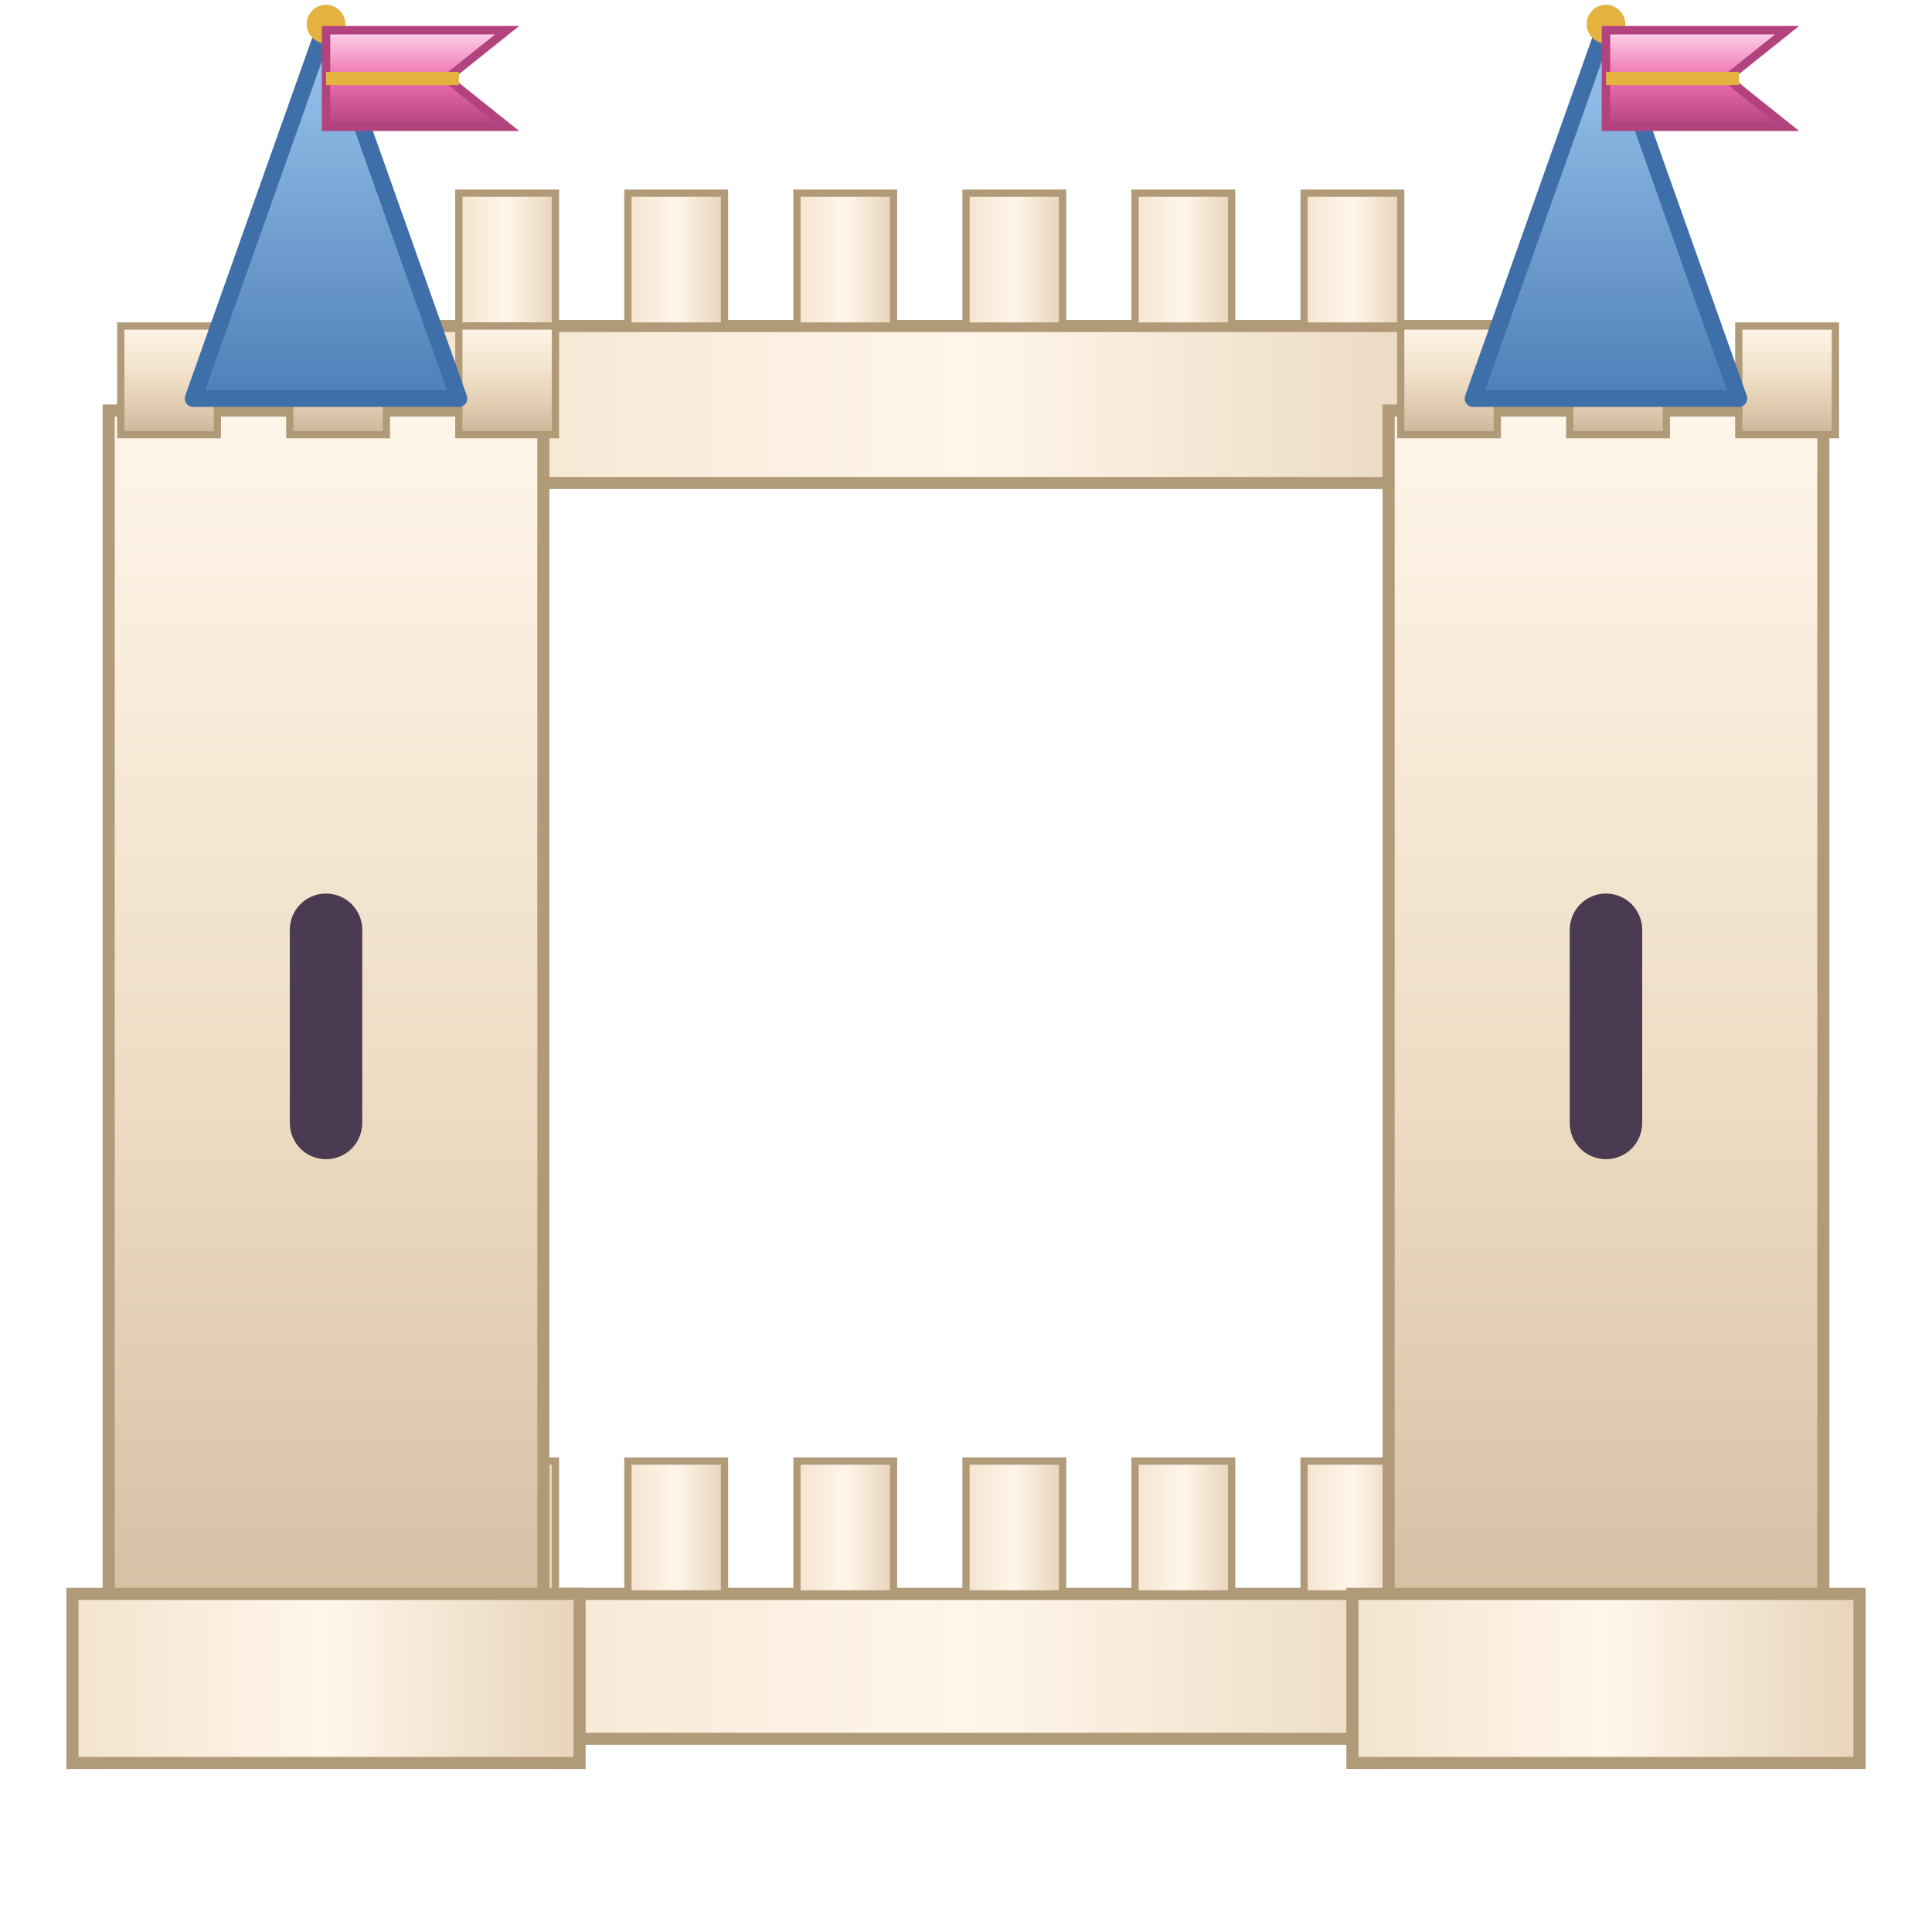
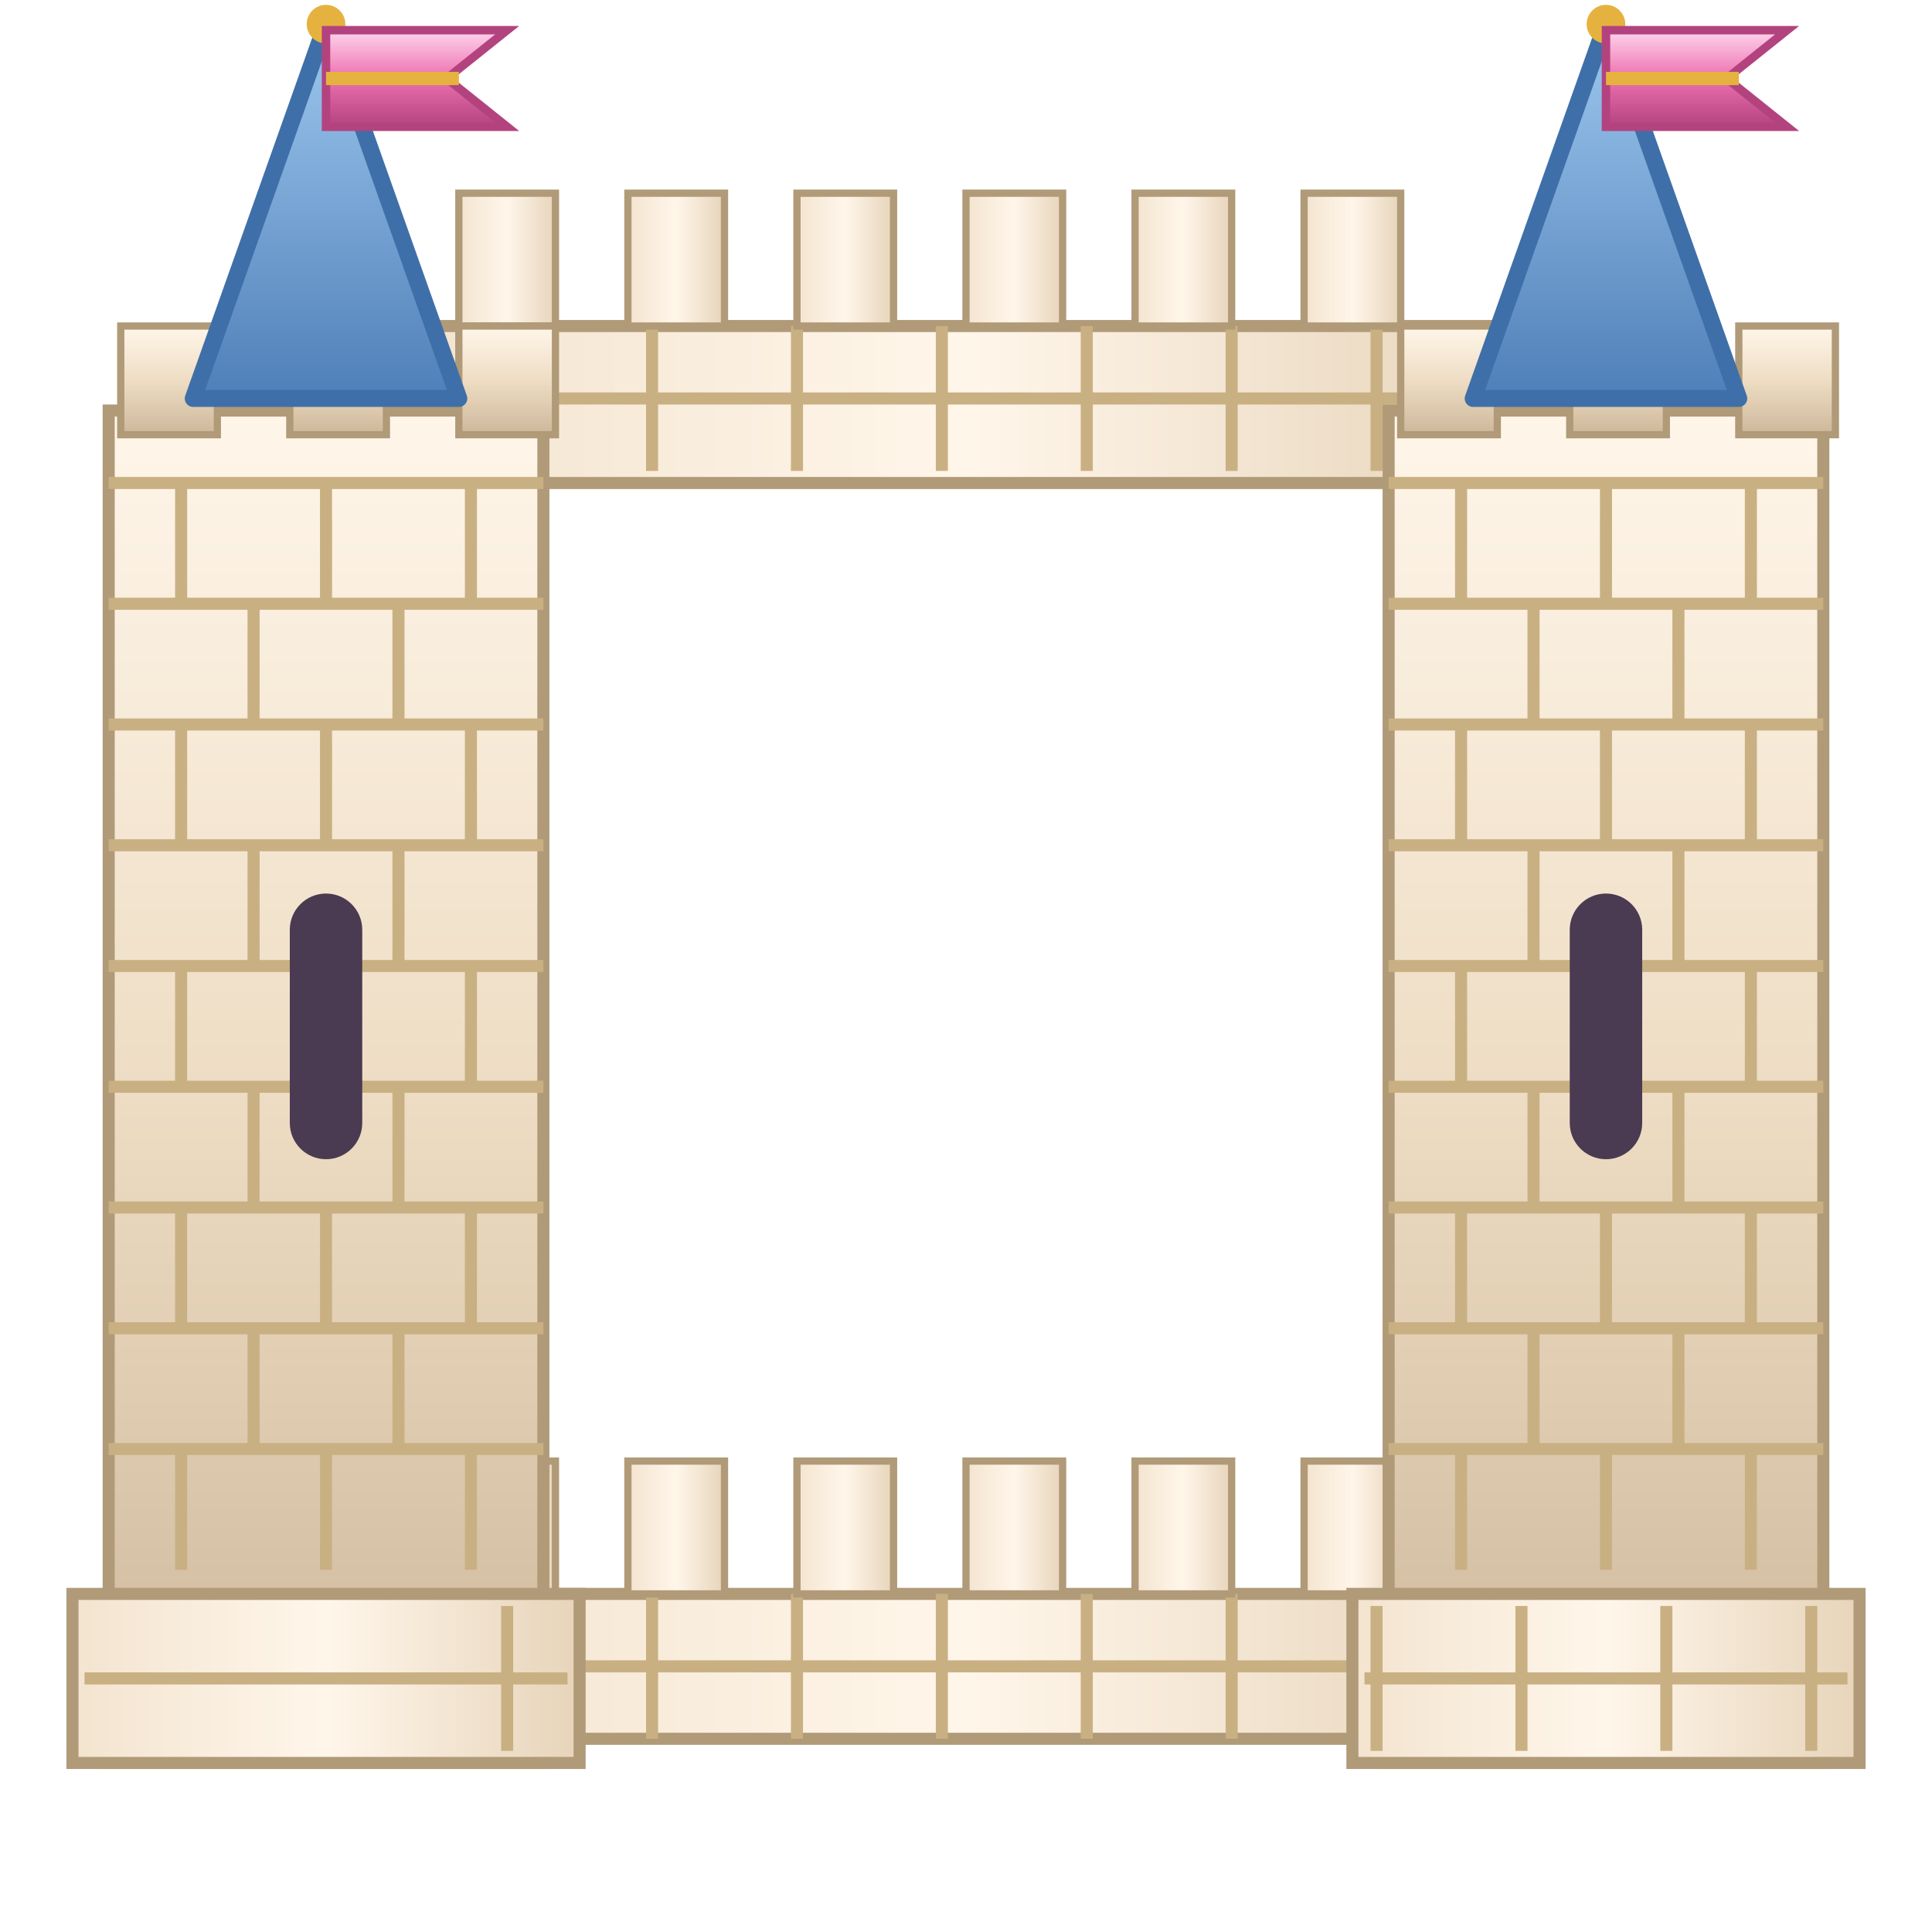
<svg xmlns="http://www.w3.org/2000/svg" width="160" height="160" viewBox="0 0 160 160">
  <defs>
    <linearGradient id="sv" x1="0" y1="0" x2="0" y2="1">
      <stop offset="0" stop-color="#fff6ea" />
      <stop offset=".5" stop-color="#eeddc4" />
      <stop offset="1" stop-color="#cdb79a" />
    </linearGradient>
    <linearGradient id="sh" x1="0" y1="0" x2="1" y2="0">
      <stop offset="0" stop-color="#f3e4cf" />
      <stop offset=".5" stop-color="#fff6ea" />
      <stop offset="1" stop-color="#e7d4ba" />
    </linearGradient>
    <linearGradient id="roof" x1="0" y1="0" x2="0" y2="1">
      <stop offset="0" stop-color="#9ec8ef" />
      <stop offset="1" stop-color="#4f7fb8" />
    </linearGradient>
    <linearGradient id="gv" x1="0" y1="0" x2="0" y2="1">
      <stop offset="0" stop-color="#ffe9a8" />
      <stop offset=".5" stop-color="#e6b23f" />
      <stop offset="1" stop-color="#a9761c" />
    </linearGradient>
    <linearGradient id="pv" x1="0" y1="0" x2="0" y2="1">
      <stop offset="0" stop-color="#ffd6ec" />
      <stop offset=".5" stop-color="#ec6fb0" />
      <stop offset="1" stop-color="#b3437e" />
    </linearGradient>
    <radialGradient id="pr" cx=".4" cy=".35" r=".75">
      <stop offset="0" stop-color="#ffe0f1" />
      <stop offset=".55" stop-color="#ee79b6" />
      <stop offset="1" stop-color="#b3437e" />
    </radialGradient>
    <radialGradient id="gem" cx=".38" cy=".32" r=".8">
      <stop offset="0" stop-color="#ffdcef" />
      <stop offset=".5" stop-color="#ff4d9e" />
      <stop offset="1" stop-color="#a01f5e" />
    </radialGradient>
  </defs>
  <rect x="34" y="27" width="92" height="13" fill="url(#sh)" stroke="#b09a78" stroke-width="1" />
+   <line x1="34" y1="33" x2="126" y2="33" stroke="#c9b083" stroke-width="1" />
+   <line x1="42" y1="27" x2="42" y2="39" stroke="#c9b083" stroke-width="1" />
+   <line x1="54" y1="27" x2="54" y2="39" stroke="#c9b083" stroke-width="1" />
+   <line x1="66" y1="27" x2="66" y2="39" stroke="#c9b083" stroke-width="1" />
+   <line x1="78" y1="27" x2="78" y2="39" stroke="#c9b083" stroke-width="1" />
+   <line x1="90" y1="27" x2="90" y2="39" stroke="#c9b083" stroke-width="1" />
+   <line x1="102" y1="27" x2="102" y2="39" stroke="#c9b083" stroke-width="1" />
+   <line x1="114" y1="27" x2="114" y2="39" stroke="#c9b083" stroke-width="1" />
  <rect x="38" y="16" width="8" height="11" fill="url(#sh)" stroke="#b09a78" stroke-width=".6" />
  <rect x="52" y="16" width="8" height="11" fill="url(#sh)" stroke="#b09a78" stroke-width=".6" />
  <rect x="66" y="16" width="8" height="11" fill="url(#sh)" stroke="#b09a78" stroke-width=".6" />
  <rect x="80" y="16" width="8" height="11" fill="url(#sh)" stroke="#b09a78" stroke-width=".6" />
  <rect x="94" y="16" width="8" height="11" fill="url(#sh)" stroke="#b09a78" stroke-width=".6" />
  <rect x="108" y="16" width="8" height="11" fill="url(#sh)" stroke="#b09a78" stroke-width=".6" />
  <rect x="34" y="132" width="92" height="12" fill="url(#sh)" stroke="#b09a78" stroke-width="1" />
+   <line x1="34" y1="138" x2="126" y2="138" stroke="#c9b083" stroke-width="1" />
+   <line x1="42" y1="132" x2="42" y2="144" stroke="#c9b083" stroke-width="1" />
+   <line x1="54" y1="132" x2="54" y2="144" stroke="#c9b083" stroke-width="1" />
+   <line x1="66" y1="132" x2="66" y2="144" stroke="#c9b083" stroke-width="1" />
+   <line x1="78" y1="132" x2="78" y2="144" stroke="#c9b083" stroke-width="1" />
+   <line x1="90" y1="132" x2="90" y2="144" stroke="#c9b083" stroke-width="1" />
+   <line x1="102" y1="132" x2="102" y2="144" stroke="#c9b083" stroke-width="1" />
+   <line x1="114" y1="132" x2="114" y2="144" stroke="#c9b083" stroke-width="1" />
  <rect x="38" y="121" width="8" height="11" fill="url(#sh)" stroke="#b09a78" stroke-width=".6" />
  <rect x="52" y="121" width="8" height="11" fill="url(#sh)" stroke="#b09a78" stroke-width=".6" />
  <rect x="66" y="121" width="8" height="11" fill="url(#sh)" stroke="#b09a78" stroke-width=".6" />
  <rect x="80" y="121" width="8" height="11" fill="url(#sh)" stroke="#b09a78" stroke-width=".6" />
  <rect x="94" y="121" width="8" height="11" fill="url(#sh)" stroke="#b09a78" stroke-width=".6" />
  <rect x="108" y="121" width="8" height="11" fill="url(#sh)" stroke="#b09a78" stroke-width=".6" />
  <rect x="9" y="34" width="36" height="112" fill="url(#sv)" stroke="#b09a78" stroke-width="1" />
+   <line x1="9" y1="40" x2="45" y2="40" stroke="#c9b083" stroke-width="1" />
+   <line x1="15" y1="40" x2="15" y2="50" stroke="#c9b083" stroke-width="1" />
+   <line x1="27" y1="40" x2="27" y2="50" stroke="#c9b083" stroke-width="1" />
+   <line x1="39" y1="40" x2="39" y2="50" stroke="#c9b083" stroke-width="1" />
+   <line x1="9" y1="50" x2="45" y2="50" stroke="#c9b083" stroke-width="1" />
+   <line x1="21" y1="50" x2="21" y2="60" stroke="#c9b083" stroke-width="1" />
+   <line x1="33" y1="50" x2="33" y2="60" stroke="#c9b083" stroke-width="1" />
+   <line x1="9" y1="60" x2="45" y2="60" stroke="#c9b083" stroke-width="1" />
+   <line x1="15" y1="60" x2="15" y2="70" stroke="#c9b083" stroke-width="1" />
+   <line x1="27" y1="60" x2="27" y2="70" stroke="#c9b083" stroke-width="1" />
+   <line x1="39" y1="60" x2="39" y2="70" stroke="#c9b083" stroke-width="1" />
+   <line x1="9" y1="70" x2="45" y2="70" stroke="#c9b083" stroke-width="1" />
+   <line x1="21" y1="70" x2="21" y2="80" stroke="#c9b083" stroke-width="1" />
+   <line x1="33" y1="70" x2="33" y2="80" stroke="#c9b083" stroke-width="1" />
+   <line x1="9" y1="80" x2="45" y2="80" stroke="#c9b083" stroke-width="1" />
+   <line x1="15" y1="80" x2="15" y2="90" stroke="#c9b083" stroke-width="1" />
+   <line x1="27" y1="80" x2="27" y2="90" stroke="#c9b083" stroke-width="1" />
+   <line x1="39" y1="80" x2="39" y2="90" stroke="#c9b083" stroke-width="1" />
+   <line x1="9" y1="90" x2="45" y2="90" stroke="#c9b083" stroke-width="1" />
+   <line x1="21" y1="90" x2="21" y2="100" stroke="#c9b083" stroke-width="1" />
+   <line x1="33" y1="90" x2="33" y2="100" stroke="#c9b083" stroke-width="1" />
+   <line x1="9" y1="100" x2="45" y2="100" stroke="#c9b083" stroke-width="1" />
+   <line x1="15" y1="100" x2="15" y2="110" stroke="#c9b083" stroke-width="1" />
+   <line x1="27" y1="100" x2="27" y2="110" stroke="#c9b083" stroke-width="1" />
+   <line x1="39" y1="100" x2="39" y2="110" stroke="#c9b083" stroke-width="1" />
+   <line x1="9" y1="110" x2="45" y2="110" stroke="#c9b083" stroke-width="1" />
+   <line x1="21" y1="110" x2="21" y2="120" stroke="#c9b083" stroke-width="1" />
+   <line x1="33" y1="110" x2="33" y2="120" stroke="#c9b083" stroke-width="1" />
+   <line x1="9" y1="120" x2="45" y2="120" stroke="#c9b083" stroke-width="1" />
+   <line x1="15" y1="120" x2="15" y2="130" stroke="#c9b083" stroke-width="1" />
+   <line x1="27" y1="120" x2="27" y2="130" stroke="#c9b083" stroke-width="1" />
+   <line x1="39" y1="120" x2="39" y2="130" stroke="#c9b083" stroke-width="1" />
  <rect x="24" y="74" width="6" height="22" rx="3" fill="#4a3a52" />
  <rect x="6" y="132" width="42" height="14" fill="url(#sh)" stroke="#b09a78" stroke-width="1" />
+   <line x1="7" y1="139" x2="47" y2="139" stroke="#c9b083" stroke-width="1" />
+   <line x1="42" y1="133" x2="42" y2="145" stroke="#c9b083" stroke-width="1" />
  <rect x="10" y="27" width="8" height="9" fill="url(#sv)" stroke="#b09a78" stroke-width=".6" />
  <rect x="24" y="27" width="8" height="9" fill="url(#sv)" stroke="#b09a78" stroke-width=".6" />
  <rect x="38" y="27" width="8" height="9" fill="url(#sv)" stroke="#b09a78" stroke-width=".6" />
  <path d="M16 33 L27 2 L38 33 Z" fill="url(#roof)" stroke="#3f6fa8" stroke-width="1.4" stroke-linejoin="round" />
  <circle cx="27" cy="2" r="1.6" fill="#e6b23f" />
  <path d="M27 2.5 H42 L37 6.5 L42 10.5 H27 Z" fill="url(#pv)" stroke="#b3437e" stroke-width=".7" />
  <line x1="27" y1="6.5" x2="38" y2="6.5" stroke="#e6b23f" stroke-width="1.1" />
  <rect x="115" y="34" width="36" height="112" fill="url(#sv)" stroke="#b09a78" stroke-width="1" />
+   <line x1="115" y1="40" x2="151" y2="40" stroke="#c9b083" stroke-width="1" />
+   <line x1="121" y1="40" x2="121" y2="50" stroke="#c9b083" stroke-width="1" />
+   <line x1="133" y1="40" x2="133" y2="50" stroke="#c9b083" stroke-width="1" />
+   <line x1="145" y1="40" x2="145" y2="50" stroke="#c9b083" stroke-width="1" />
+   <line x1="115" y1="50" x2="151" y2="50" stroke="#c9b083" stroke-width="1" />
+   <line x1="127" y1="50" x2="127" y2="60" stroke="#c9b083" stroke-width="1" />
+   <line x1="139" y1="50" x2="139" y2="60" stroke="#c9b083" stroke-width="1" />
+   <line x1="115" y1="60" x2="151" y2="60" stroke="#c9b083" stroke-width="1" />
+   <line x1="121" y1="60" x2="121" y2="70" stroke="#c9b083" stroke-width="1" />
+   <line x1="133" y1="60" x2="133" y2="70" stroke="#c9b083" stroke-width="1" />
+   <line x1="145" y1="60" x2="145" y2="70" stroke="#c9b083" stroke-width="1" />
+   <line x1="115" y1="70" x2="151" y2="70" stroke="#c9b083" stroke-width="1" />
+   <line x1="127" y1="70" x2="127" y2="80" stroke="#c9b083" stroke-width="1" />
+   <line x1="139" y1="70" x2="139" y2="80" stroke="#c9b083" stroke-width="1" />
+   <line x1="115" y1="80" x2="151" y2="80" stroke="#c9b083" stroke-width="1" />
+   <line x1="121" y1="80" x2="121" y2="90" stroke="#c9b083" stroke-width="1" />
+   <line x1="133" y1="80" x2="133" y2="90" stroke="#c9b083" stroke-width="1" />
+   <line x1="145" y1="80" x2="145" y2="90" stroke="#c9b083" stroke-width="1" />
+   <line x1="115" y1="90" x2="151" y2="90" stroke="#c9b083" stroke-width="1" />
+   <line x1="127" y1="90" x2="127" y2="100" stroke="#c9b083" stroke-width="1" />
+   <line x1="139" y1="90" x2="139" y2="100" stroke="#c9b083" stroke-width="1" />
+   <line x1="115" y1="100" x2="151" y2="100" stroke="#c9b083" stroke-width="1" />
+   <line x1="121" y1="100" x2="121" y2="110" stroke="#c9b083" stroke-width="1" />
+   <line x1="133" y1="100" x2="133" y2="110" stroke="#c9b083" stroke-width="1" />
+   <line x1="145" y1="100" x2="145" y2="110" stroke="#c9b083" stroke-width="1" />
+   <line x1="115" y1="110" x2="151" y2="110" stroke="#c9b083" stroke-width="1" />
+   <line x1="127" y1="110" x2="127" y2="120" stroke="#c9b083" stroke-width="1" />
+   <line x1="139" y1="110" x2="139" y2="120" stroke="#c9b083" stroke-width="1" />
+   <line x1="115" y1="120" x2="151" y2="120" stroke="#c9b083" stroke-width="1" />
+   <line x1="121" y1="120" x2="121" y2="130" stroke="#c9b083" stroke-width="1" />
+   <line x1="133" y1="120" x2="133" y2="130" stroke="#c9b083" stroke-width="1" />
+   <line x1="145" y1="120" x2="145" y2="130" stroke="#c9b083" stroke-width="1" />
  <rect x="130" y="74" width="6" height="22" rx="3" fill="#4a3a52" />
  <rect x="112" y="132" width="42" height="14" fill="url(#sh)" stroke="#b09a78" stroke-width="1" />
+   <line x1="113" y1="139" x2="153" y2="139" stroke="#c9b083" stroke-width="1" />
+   <line x1="114" y1="133" x2="114" y2="145" stroke="#c9b083" stroke-width="1" />
+   <line x1="126" y1="133" x2="126" y2="145" stroke="#c9b083" stroke-width="1" />
+   <line x1="138" y1="133" x2="138" y2="145" stroke="#c9b083" stroke-width="1" />
+   <line x1="150" y1="133" x2="150" y2="145" stroke="#c9b083" stroke-width="1" />
  <rect x="116" y="27" width="8" height="9" fill="url(#sv)" stroke="#b09a78" stroke-width=".6" />
  <rect x="130" y="27" width="8" height="9" fill="url(#sv)" stroke="#b09a78" stroke-width=".6" />
  <rect x="144" y="27" width="8" height="9" fill="url(#sv)" stroke="#b09a78" stroke-width=".6" />
  <path d="M122 33 L133 2 L144 33 Z" fill="url(#roof)" stroke="#3f6fa8" stroke-width="1.4" stroke-linejoin="round" />
  <circle cx="133" cy="2" r="1.6" fill="#e6b23f" />
  <path d="M133 2.5 H148 L143 6.5 L148 10.5 H133 Z" fill="url(#pv)" stroke="#b3437e" stroke-width=".7" />
  <line x1="133" y1="6.5" x2="144" y2="6.5" stroke="#e6b23f" stroke-width="1.1" />
</svg>
